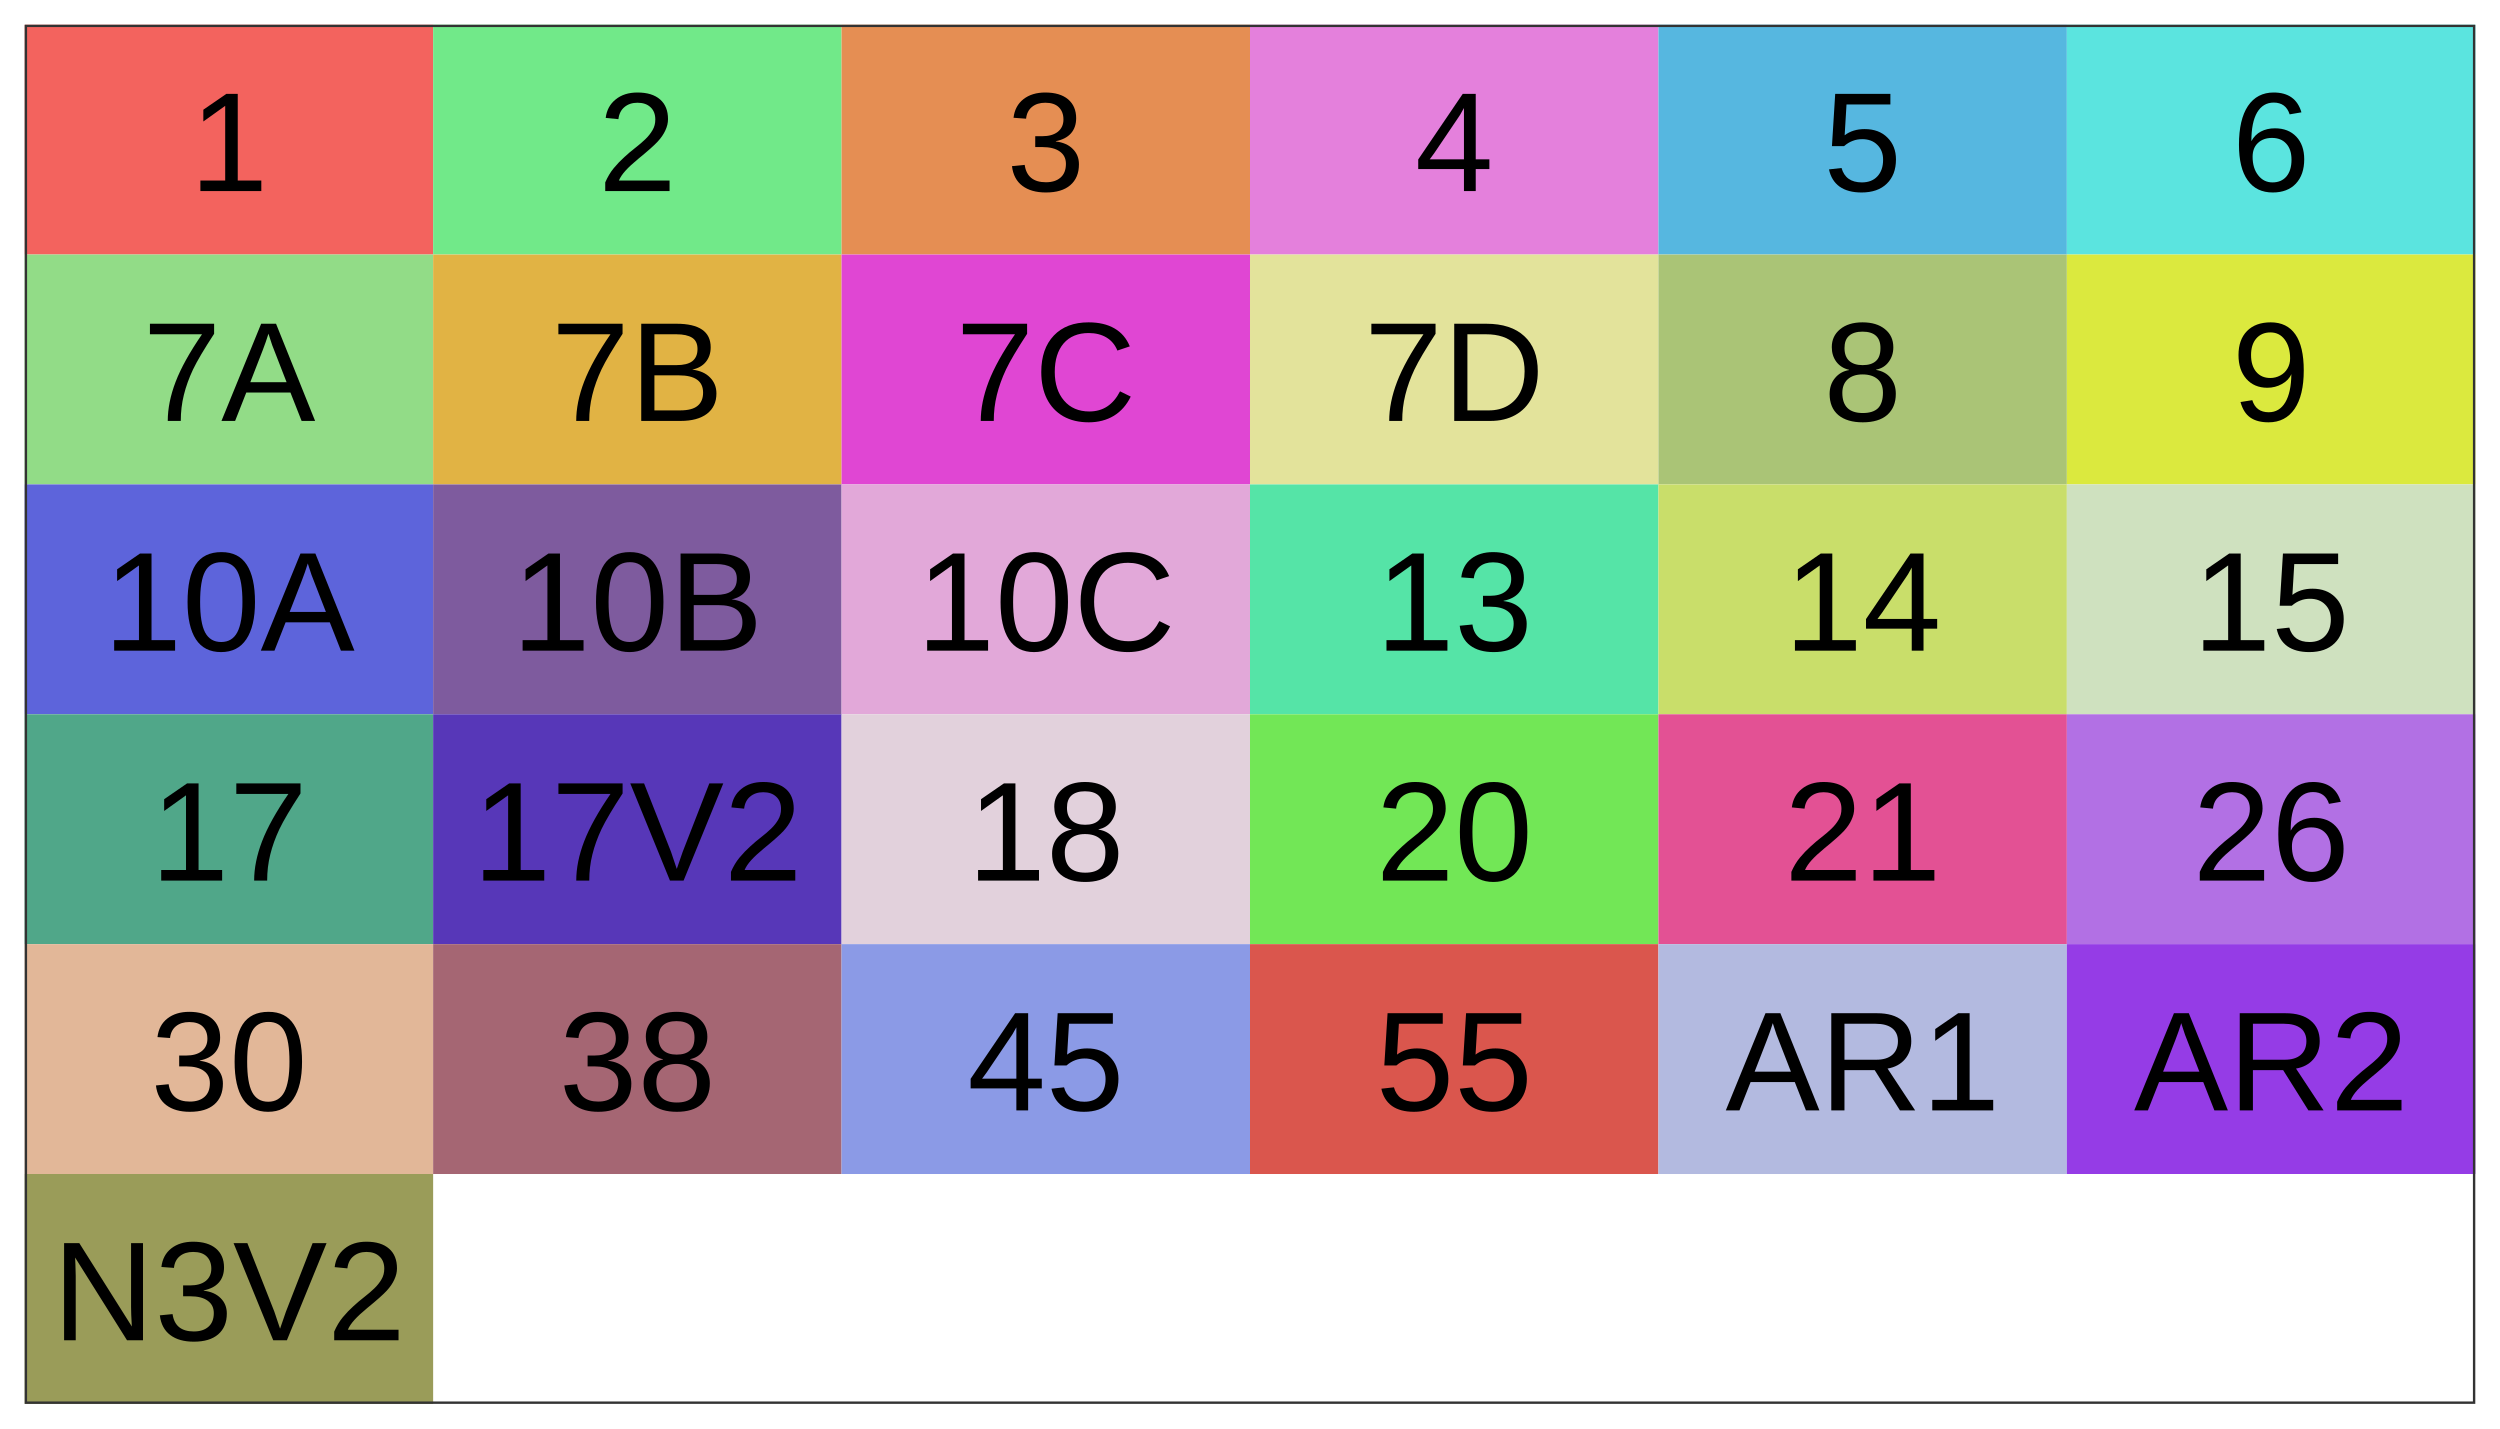
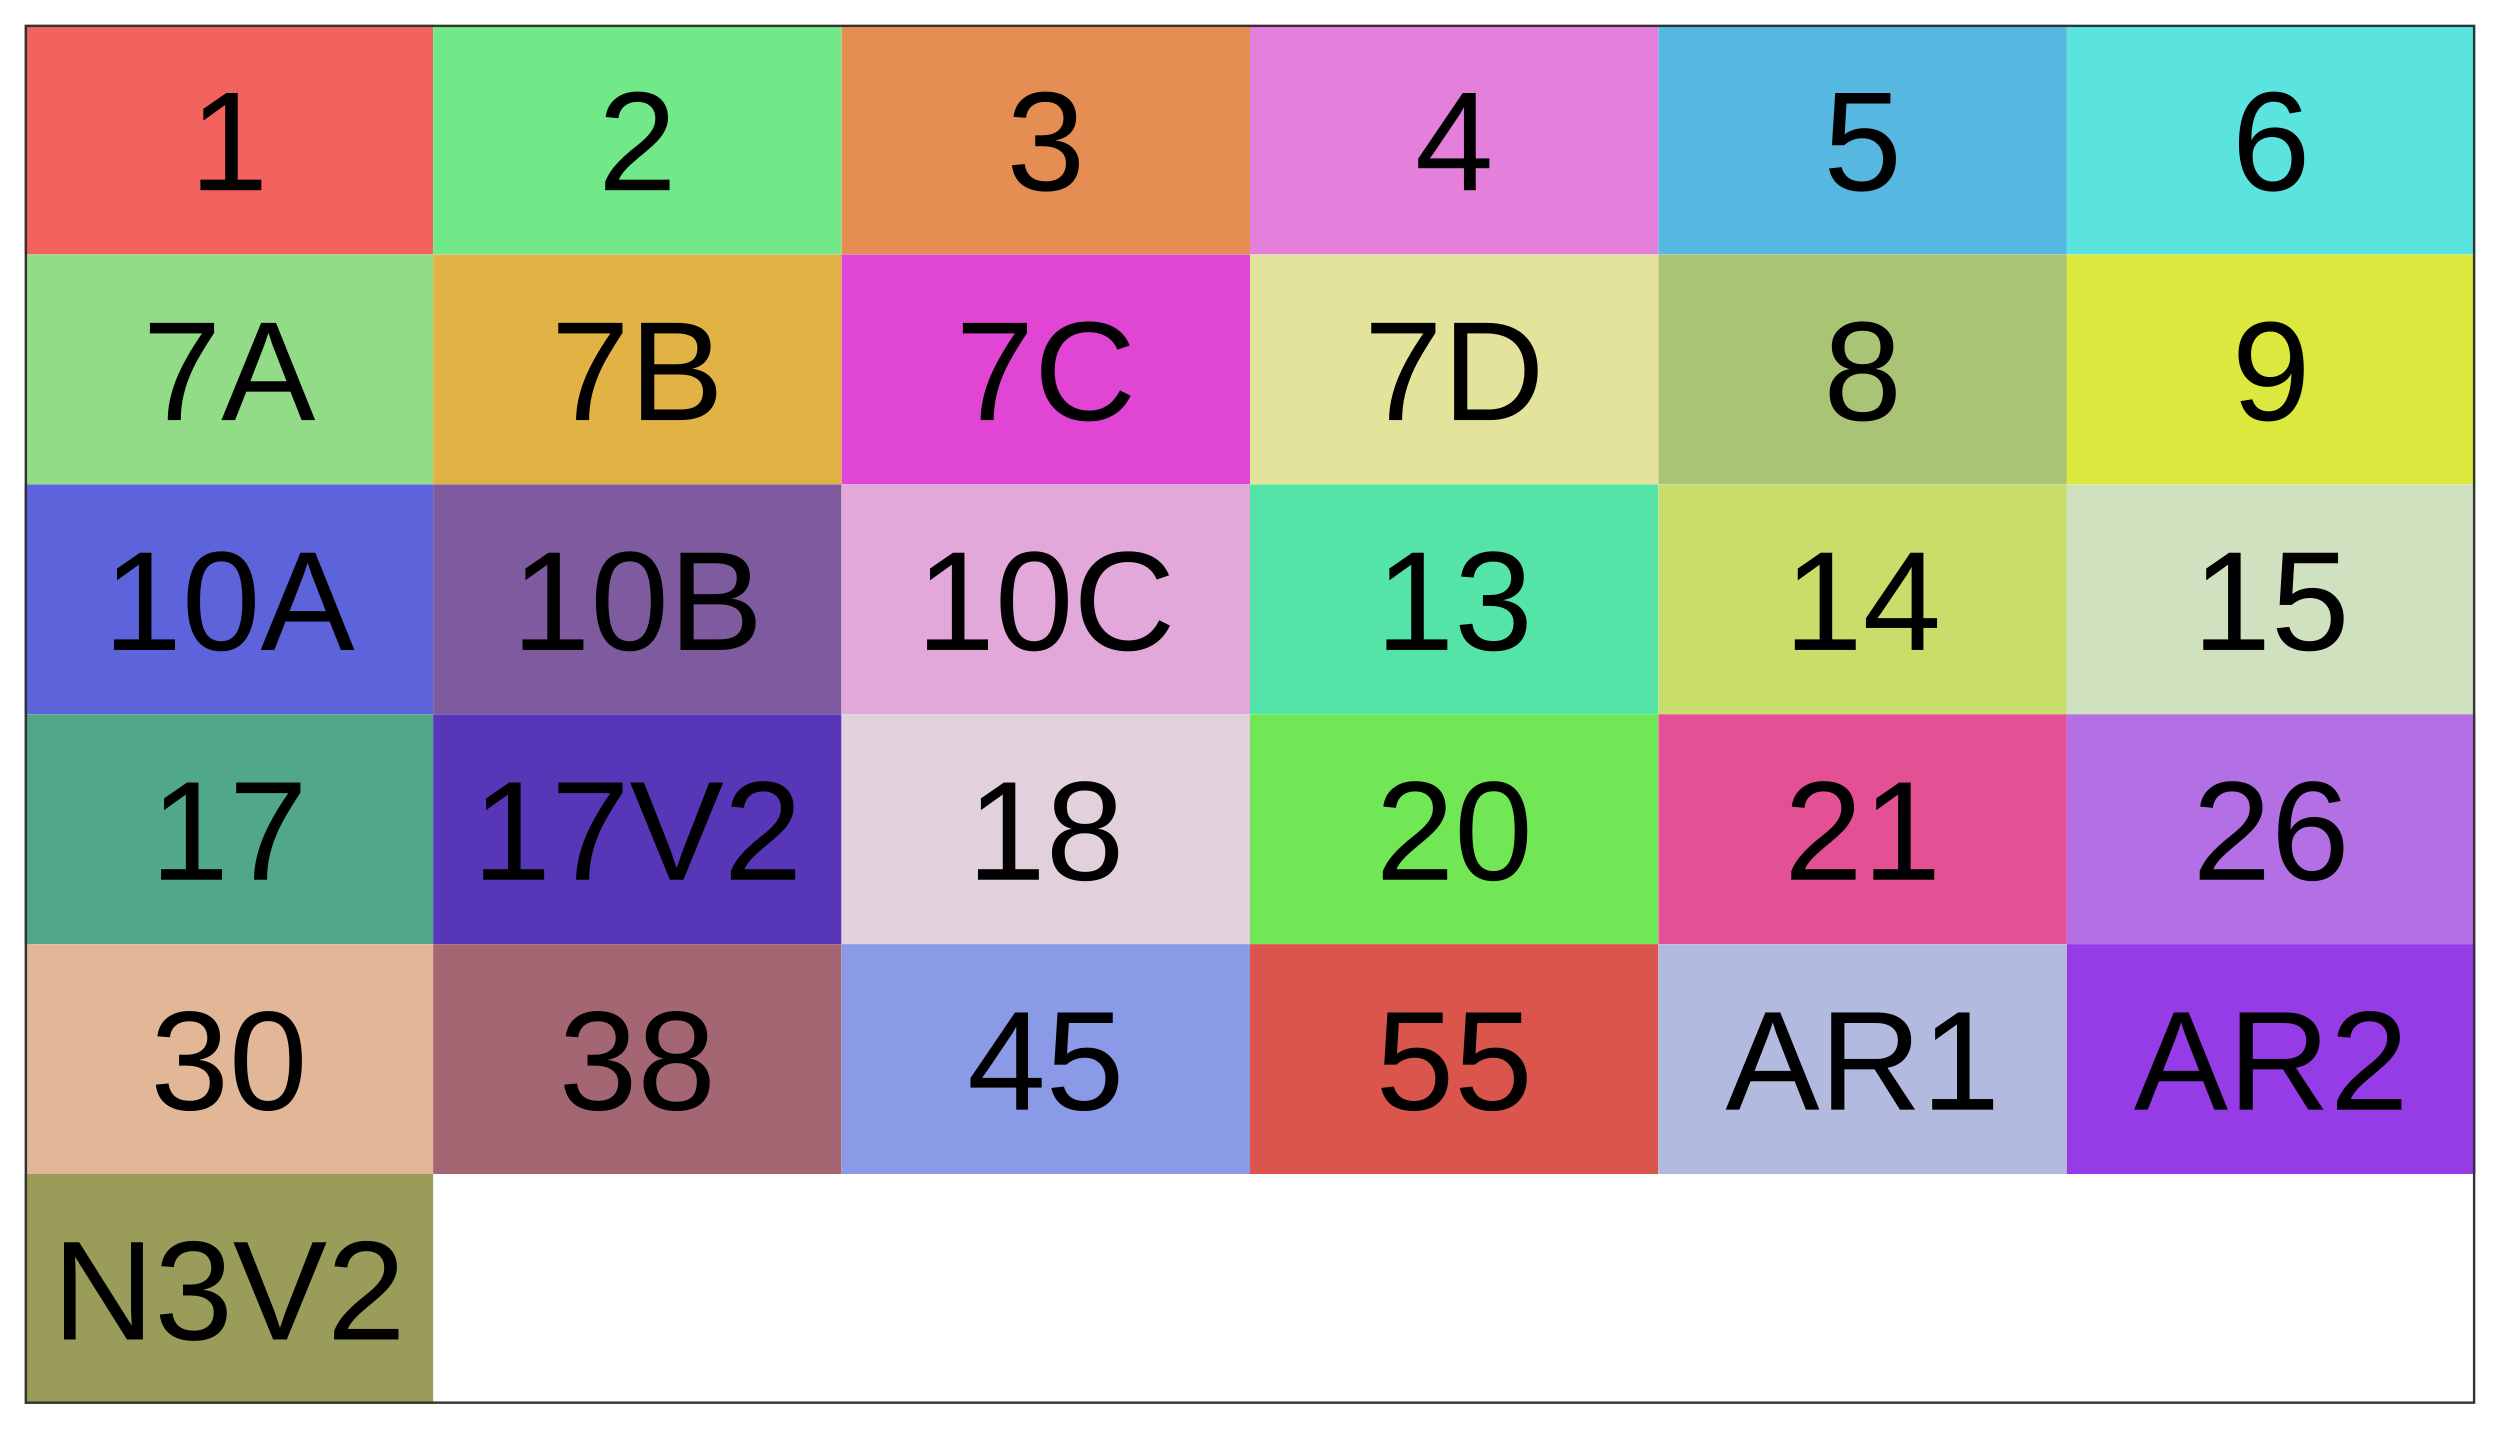
<svg xmlns="http://www.w3.org/2000/svg" viewBox="0 0 252.00 144.00">
  <defs>
    <style type="text/css">
    line, polyline, polygon, path, rect, circle {
      fill: none;
      stroke: #000000;
      stroke-linecap: round;
      stroke-linejoin: round;
      stroke-miterlimit: 10.00;
    }
  </style>
  </defs>
  <rect width="100%" height="100%" style="stroke: none; fill: #FFFFFF;" />
  <rect x="0.00" y="0.00" width="252.00" height="144.00" style="stroke-width: 0.48; stroke: #FFFFFF; fill: #FFFFFF;" />
  <defs>
    <clipPath id="cpMi40OXwyNDkuNTF8MTQxLjUxfDIuNDk=">
      <rect x="2.49" y="2.49" width="247.02" height="139.02" />
    </clipPath>
  </defs>
  <rect x="2.49" y="2.49" width="247.02" height="139.02" style="stroke-width: 0.48; stroke: none; fill: #FFFFFF;" clip-path="url(#cpMi40OXwyNDkuNTF8MTQxLjUxfDIuNDk=)" />
  <rect x="2.49" y="2.49" width="41.17" height="23.17" style="stroke-width: 0.21; stroke: none; stroke-linecap: square; stroke-linejoin: miter; fill: #F3635E;" clip-path="url(#cpMi40OXwyNDkuNTF8MTQxLjUxfDIuNDk=)" />
  <rect x="43.66" y="2.49" width="41.17" height="23.17" style="stroke-width: 0.21; stroke: none; stroke-linecap: square; stroke-linejoin: miter; fill: #71E989;" clip-path="url(#cpMi40OXwyNDkuNTF8MTQxLjUxfDIuNDk=)" />
  <rect x="84.83" y="2.49" width="41.17" height="23.17" style="stroke-width: 0.21; stroke: none; stroke-linecap: square; stroke-linejoin: miter; fill: #E58E53;" clip-path="url(#cpMi40OXwyNDkuNTF8MTQxLjUxfDIuNDk=)" />
  <rect x="126.00" y="2.49" width="41.17" height="23.17" style="stroke-width: 0.21; stroke: none; stroke-linecap: square; stroke-linejoin: miter; fill: #E480DC;" clip-path="url(#cpMi40OXwyNDkuNTF8MTQxLjUxfDIuNDk=)" />
  <rect x="167.17" y="2.49" width="41.17" height="23.17" style="stroke-width: 0.21; stroke: none; stroke-linecap: square; stroke-linejoin: miter; fill: #56B7E0;" clip-path="url(#cpMi40OXwyNDkuNTF8MTQxLjUxfDIuNDk=)" />
  <rect x="208.34" y="2.49" width="41.17" height="23.17" style="stroke-width: 0.21; stroke: none; stroke-linecap: square; stroke-linejoin: miter; fill: #5BE4DF;" clip-path="url(#cpMi40OXwyNDkuNTF8MTQxLjUxfDIuNDk=)" />
  <rect x="2.49" y="25.66" width="41.17" height="23.17" style="stroke-width: 0.21; stroke: none; stroke-linecap: square; stroke-linejoin: miter; fill: #92DC87;" clip-path="url(#cpMi40OXwyNDkuNTF8MTQxLjUxfDIuNDk=)" />
  <rect x="43.66" y="25.66" width="41.17" height="23.17" style="stroke-width: 0.21; stroke: none; stroke-linecap: square; stroke-linejoin: miter; fill: #E1B344;" clip-path="url(#cpMi40OXwyNDkuNTF8MTQxLjUxfDIuNDk=)" />
  <rect x="84.83" y="25.66" width="41.17" height="23.17" style="stroke-width: 0.21; stroke: none; stroke-linecap: square; stroke-linejoin: miter; fill: #E046D3;" clip-path="url(#cpMi40OXwyNDkuNTF8MTQxLjUxfDIuNDk=)" />
  <rect x="126.00" y="25.66" width="41.17" height="23.17" style="stroke-width: 0.21; stroke: none; stroke-linecap: square; stroke-linejoin: miter; fill: #E3E39B;" clip-path="url(#cpMi40OXwyNDkuNTF8MTQxLjUxfDIuNDk=)" />
  <rect x="167.17" y="25.66" width="41.17" height="23.17" style="stroke-width: 0.21; stroke: none; stroke-linecap: square; stroke-linejoin: miter; fill: #AAC476;" clip-path="url(#cpMi40OXwyNDkuNTF8MTQxLjUxfDIuNDk=)" />
  <rect x="208.34" y="25.66" width="41.17" height="23.17" style="stroke-width: 0.21; stroke: none; stroke-linecap: square; stroke-linejoin: miter; fill: #DBE93E;" clip-path="url(#cpMi40OXwyNDkuNTF8MTQxLjUxfDIuNDk=)" />
  <rect x="2.49" y="48.83" width="41.17" height="23.17" style="stroke-width: 0.21; stroke: none; stroke-linecap: square; stroke-linejoin: miter; fill: #5D64DB;" clip-path="url(#cpMi40OXwyNDkuNTF8MTQxLjUxfDIuNDk=)" />
  <rect x="43.66" y="48.83" width="41.17" height="23.17" style="stroke-width: 0.21; stroke: none; stroke-linecap: square; stroke-linejoin: miter; fill: #7E5B9E;" clip-path="url(#cpMi40OXwyNDkuNTF8MTQxLjUxfDIuNDk=)" />
  <rect x="84.83" y="48.83" width="41.17" height="23.17" style="stroke-width: 0.21; stroke: none; stroke-linecap: square; stroke-linejoin: miter; fill: #E2A8D9;" clip-path="url(#cpMi40OXwyNDkuNTF8MTQxLjUxfDIuNDk=)" />
  <rect x="126.00" y="48.83" width="41.17" height="23.17" style="stroke-width: 0.21; stroke: none; stroke-linecap: square; stroke-linejoin: miter; fill: #55E4A7;" clip-path="url(#cpMi40OXwyNDkuNTF8MTQxLjUxfDIuNDk=)" />
  <rect x="167.17" y="48.83" width="41.17" height="23.17" style="stroke-width: 0.21; stroke: none; stroke-linecap: square; stroke-linejoin: miter; fill: #C9DE6A;" clip-path="url(#cpMi40OXwyNDkuNTF8MTQxLjUxfDIuNDk=)" />
  <rect x="208.34" y="48.83" width="41.17" height="23.17" style="stroke-width: 0.21; stroke: none; stroke-linecap: square; stroke-linejoin: miter; fill: #CFE1BF;" clip-path="url(#cpMi40OXwyNDkuNTF8MTQxLjUxfDIuNDk=)" />
  <rect x="2.49" y="72.00" width="41.17" height="23.17" style="stroke-width: 0.21; stroke: none; stroke-linecap: square; stroke-linejoin: miter; fill: #50A789;" clip-path="url(#cpMi40OXwyNDkuNTF8MTQxLjUxfDIuNDk=)" />
  <rect x="43.66" y="72.00" width="41.17" height="23.17" style="stroke-width: 0.21; stroke: none; stroke-linecap: square; stroke-linejoin: miter; fill: #5737B8;" clip-path="url(#cpMi40OXwyNDkuNTF8MTQxLjUxfDIuNDk=)" />
  <rect x="84.83" y="72.00" width="41.17" height="23.17" style="stroke-width: 0.21; stroke: none; stroke-linecap: square; stroke-linejoin: miter; fill: #E2D1DC;" clip-path="url(#cpMi40OXwyNDkuNTF8MTQxLjUxfDIuNDk=)" />
  <rect x="126.00" y="72.00" width="41.17" height="23.17" style="stroke-width: 0.21; stroke: none; stroke-linecap: square; stroke-linejoin: miter; fill: #72E756;" clip-path="url(#cpMi40OXwyNDkuNTF8MTQxLjUxfDIuNDk=)" />
  <rect x="167.17" y="72.00" width="41.17" height="23.17" style="stroke-width: 0.21; stroke: none; stroke-linecap: square; stroke-linejoin: miter; fill: #E35194;" clip-path="url(#cpMi40OXwyNDkuNTF8MTQxLjUxfDIuNDk=)" />
  <rect x="208.34" y="72.00" width="41.17" height="23.17" style="stroke-width: 0.21; stroke: none; stroke-linecap: square; stroke-linejoin: miter; fill: #B270E4;" clip-path="url(#cpMi40OXwyNDkuNTF8MTQxLjUxfDIuNDk=)" />
  <rect x="2.49" y="95.17" width="41.17" height="23.17" style="stroke-width: 0.21; stroke: none; stroke-linecap: square; stroke-linejoin: miter; fill: #E2B798;" clip-path="url(#cpMi40OXwyNDkuNTF8MTQxLjUxfDIuNDk=)" />
  <rect x="43.66" y="95.17" width="41.17" height="23.17" style="stroke-width: 0.21; stroke: none; stroke-linecap: square; stroke-linejoin: miter; fill: #A56673;" clip-path="url(#cpMi40OXwyNDkuNTF8MTQxLjUxfDIuNDk=)" />
  <rect x="84.83" y="95.17" width="41.17" height="23.17" style="stroke-width: 0.21; stroke: none; stroke-linecap: square; stroke-linejoin: miter; fill: #8B9AE6;" clip-path="url(#cpMi40OXwyNDkuNTF8MTQxLjUxfDIuNDk=)" />
  <rect x="126.00" y="95.17" width="41.17" height="23.17" style="stroke-width: 0.21; stroke: none; stroke-linecap: square; stroke-linejoin: miter; fill: #DA564D;" clip-path="url(#cpMi40OXwyNDkuNTF8MTQxLjUxfDIuNDk=)" />
  <rect x="167.17" y="95.17" width="41.17" height="23.17" style="stroke-width: 0.21; stroke: none; stroke-linecap: square; stroke-linejoin: miter; fill: #B3BAE0;" clip-path="url(#cpMi40OXwyNDkuNTF8MTQxLjUxfDIuNDk=)" />
  <rect x="208.34" y="95.17" width="41.17" height="23.17" style="stroke-width: 0.21; stroke: none; stroke-linecap: square; stroke-linejoin: miter; fill: #953CE6;" clip-path="url(#cpMi40OXwyNDkuNTF8MTQxLjUxfDIuNDk=)" />
  <rect x="2.49" y="118.34" width="41.17" height="23.17" style="stroke-width: 0.21; stroke: none; stroke-linecap: square; stroke-linejoin: miter; fill: #9A9C59;" clip-path="url(#cpMi40OXwyNDkuNTF8MTQxLjUxfDIuNDk=)" />
  <g clip-path="url(#cpMi40OXwyNDkuNTF8MTQxLjUxfDIuNDk=)">
-     <text x="19.12" y="19.26" style="font-size: 14.23px; font-family: Arial;" textLength="7.91px" lengthAdjust="spacingAndGlyphs">1</text>
+     <text x="19.12" y="19.17" style="font-size: 14.23px; font-family: Arial;" textLength="7.91px" lengthAdjust="spacingAndGlyphs">1</text>
  </g>
  <g clip-path="url(#cpMi40OXwyNDkuNTF8MTQxLjUxfDIuNDk=)">
-     <text x="60.29" y="19.26" style="font-size: 14.23px; font-family: Arial;" textLength="7.91px" lengthAdjust="spacingAndGlyphs">2</text>
+     <text x="60.29" y="19.17" style="font-size: 14.23px; font-family: Arial;" textLength="7.91px" lengthAdjust="spacingAndGlyphs">2</text>
  </g>
  <g clip-path="url(#cpMi40OXwyNDkuNTF8MTQxLjUxfDIuNDk=)">
-     <text x="101.46" y="19.26" style="font-size: 14.23px; font-family: Arial;" textLength="7.91px" lengthAdjust="spacingAndGlyphs">3</text>
+     <text x="101.46" y="19.17" style="font-size: 14.23px; font-family: Arial;" textLength="7.91px" lengthAdjust="spacingAndGlyphs">3</text>
  </g>
  <g clip-path="url(#cpMi40OXwyNDkuNTF8MTQxLjUxfDIuNDk=)">
-     <text x="142.63" y="19.26" style="font-size: 14.23px; font-family: Arial;" textLength="7.91px" lengthAdjust="spacingAndGlyphs">4</text>
+     <text x="142.63" y="19.17" style="font-size: 14.23px; font-family: Arial;" textLength="7.91px" lengthAdjust="spacingAndGlyphs">4</text>
  </g>
  <g clip-path="url(#cpMi40OXwyNDkuNTF8MTQxLjUxfDIuNDk=)">
-     <text x="183.80" y="19.26" style="font-size: 14.23px; font-family: Arial;" textLength="7.91px" lengthAdjust="spacingAndGlyphs">5</text>
+     <text x="183.80" y="19.17" style="font-size: 14.23px; font-family: Arial;" textLength="7.91px" lengthAdjust="spacingAndGlyphs">5</text>
  </g>
  <g clip-path="url(#cpMi40OXwyNDkuNTF8MTQxLjUxfDIuNDk=)">
-     <text x="224.97" y="19.26" style="font-size: 14.23px; font-family: Arial;" textLength="7.91px" lengthAdjust="spacingAndGlyphs">6</text>
+     <text x="224.97" y="19.17" style="font-size: 14.23px; font-family: Arial;" textLength="7.91px" lengthAdjust="spacingAndGlyphs">6</text>
  </g>
  <g clip-path="url(#cpMi40OXwyNDkuNTF8MTQxLjUxfDIuNDk=)">
-     <text x="14.38" y="42.43" style="font-size: 14.23px; font-family: Arial;" textLength="17.39px" lengthAdjust="spacingAndGlyphs">7A</text>
+     <text x="14.38" y="42.34" style="font-size: 14.23px; font-family: Arial;" textLength="17.40px" lengthAdjust="spacingAndGlyphs">7A</text>
  </g>
  <g clip-path="url(#cpMi40OXwyNDkuNTF8MTQxLjUxfDIuNDk=)">
-     <text x="55.55" y="42.43" style="font-size: 14.23px; font-family: Arial;" textLength="17.39px" lengthAdjust="spacingAndGlyphs">7B</text>
+     <text x="55.54" y="42.34" style="font-size: 14.23px; font-family: Arial;" textLength="17.40px" lengthAdjust="spacingAndGlyphs">7B</text>
  </g>
  <g clip-path="url(#cpMi40OXwyNDkuNTF8MTQxLjUxfDIuNDk=)">
-     <text x="96.33" y="42.43" style="font-size: 14.23px; font-family: Arial;" textLength="18.17px" lengthAdjust="spacingAndGlyphs">7C</text>
+     <text x="96.32" y="42.34" style="font-size: 14.23px; font-family: Arial;" textLength="18.19px" lengthAdjust="spacingAndGlyphs">7C</text>
  </g>
  <g clip-path="url(#cpMi40OXwyNDkuNTF8MTQxLjUxfDIuNDk=)">
-     <text x="137.50" y="42.43" style="font-size: 14.23px; font-family: Arial;" textLength="18.17px" lengthAdjust="spacingAndGlyphs">7D</text>
+     <text x="137.49" y="42.34" style="font-size: 14.23px; font-family: Arial;" textLength="18.19px" lengthAdjust="spacingAndGlyphs">7D</text>
  </g>
  <g clip-path="url(#cpMi40OXwyNDkuNTF8MTQxLjUxfDIuNDk=)">
-     <text x="183.80" y="42.43" style="font-size: 14.23px; font-family: Arial;" textLength="7.91px" lengthAdjust="spacingAndGlyphs">8</text>
+     <text x="183.80" y="42.34" style="font-size: 14.23px; font-family: Arial;" textLength="7.91px" lengthAdjust="spacingAndGlyphs">8</text>
  </g>
  <g clip-path="url(#cpMi40OXwyNDkuNTF8MTQxLjUxfDIuNDk=)">
-     <text x="224.97" y="42.43" style="font-size: 14.23px; font-family: Arial;" textLength="7.91px" lengthAdjust="spacingAndGlyphs">9</text>
+     <text x="224.97" y="42.34" style="font-size: 14.23px; font-family: Arial;" textLength="7.91px" lengthAdjust="spacingAndGlyphs">9</text>
  </g>
  <g clip-path="url(#cpMi40OXwyNDkuNTF8MTQxLjUxfDIuNDk=)">
-     <text x="10.43" y="65.59" style="font-size: 14.23px; font-family: Arial;" textLength="25.30px" lengthAdjust="spacingAndGlyphs">10A</text>
+     <text x="10.42" y="65.51" style="font-size: 14.23px; font-family: Arial;" textLength="25.31px" lengthAdjust="spacingAndGlyphs">10A</text>
  </g>
  <g clip-path="url(#cpMi40OXwyNDkuNTF8MTQxLjUxfDIuNDk=)">
-     <text x="51.60" y="65.59" style="font-size: 14.23px; font-family: Arial;" textLength="25.30px" lengthAdjust="spacingAndGlyphs">10B</text>
+     <text x="51.59" y="65.51" style="font-size: 14.23px; font-family: Arial;" textLength="25.31px" lengthAdjust="spacingAndGlyphs">10B</text>
  </g>
  <g clip-path="url(#cpMi40OXwyNDkuNTF8MTQxLjUxfDIuNDk=)">
-     <text x="92.38" y="65.59" style="font-size: 14.23px; font-family: Arial;" textLength="26.08px" lengthAdjust="spacingAndGlyphs">10C</text>
+     <text x="92.37" y="65.51" style="font-size: 14.23px; font-family: Arial;" textLength="26.10px" lengthAdjust="spacingAndGlyphs">10C</text>
  </g>
  <g clip-path="url(#cpMi40OXwyNDkuNTF8MTQxLjUxfDIuNDk=)">
-     <text x="138.68" y="65.59" style="font-size: 14.23px; font-family: Arial;" textLength="15.81px" lengthAdjust="spacingAndGlyphs">13</text>
+     <text x="138.67" y="65.51" style="font-size: 14.23px; font-family: Arial;" textLength="15.82px" lengthAdjust="spacingAndGlyphs">13</text>
  </g>
  <g clip-path="url(#cpMi40OXwyNDkuNTF8MTQxLjUxfDIuNDk=)">
-     <text x="179.85" y="65.59" style="font-size: 14.23px; font-family: Arial;" textLength="15.81px" lengthAdjust="spacingAndGlyphs">14</text>
+     <text x="179.84" y="65.51" style="font-size: 14.23px; font-family: Arial;" textLength="15.82px" lengthAdjust="spacingAndGlyphs">14</text>
  </g>
  <g clip-path="url(#cpMi40OXwyNDkuNTF8MTQxLjUxfDIuNDk=)">
-     <text x="221.02" y="65.59" style="font-size: 14.23px; font-family: Arial;" textLength="15.81px" lengthAdjust="spacingAndGlyphs">15</text>
+     <text x="221.01" y="65.51" style="font-size: 14.23px; font-family: Arial;" textLength="15.82px" lengthAdjust="spacingAndGlyphs">15</text>
  </g>
  <g clip-path="url(#cpMi40OXwyNDkuNTF8MTQxLjUxfDIuNDk=)">
-     <text x="15.17" y="88.76" style="font-size: 14.23px; font-family: Arial;" textLength="15.81px" lengthAdjust="spacingAndGlyphs">17</text>
+     <text x="15.16" y="88.68" style="font-size: 14.23px; font-family: Arial;" textLength="15.82px" lengthAdjust="spacingAndGlyphs">17</text>
  </g>
  <g clip-path="url(#cpMi40OXwyNDkuNTF8MTQxLjUxfDIuNDk=)">
-     <text x="47.64" y="88.76" style="font-size: 14.23px; font-family: Arial;" textLength="33.20px" lengthAdjust="spacingAndGlyphs">17V2</text>
+     <text x="47.63" y="88.68" style="font-size: 14.23px; font-family: Arial;" textLength="33.22px" lengthAdjust="spacingAndGlyphs">17V2</text>
  </g>
  <g clip-path="url(#cpMi40OXwyNDkuNTF8MTQxLjUxfDIuNDk=)">
-     <text x="97.51" y="88.76" style="font-size: 14.23px; font-family: Arial;" textLength="15.81px" lengthAdjust="spacingAndGlyphs">18</text>
+     <text x="97.50" y="88.68" style="font-size: 14.23px; font-family: Arial;" textLength="15.82px" lengthAdjust="spacingAndGlyphs">18</text>
  </g>
  <g clip-path="url(#cpMi40OXwyNDkuNTF8MTQxLjUxfDIuNDk=)">
-     <text x="138.68" y="88.76" style="font-size: 14.23px; font-family: Arial;" textLength="15.81px" lengthAdjust="spacingAndGlyphs">20</text>
+     <text x="138.67" y="88.68" style="font-size: 14.23px; font-family: Arial;" textLength="15.82px" lengthAdjust="spacingAndGlyphs">20</text>
  </g>
  <g clip-path="url(#cpMi40OXwyNDkuNTF8MTQxLjUxfDIuNDk=)">
-     <text x="179.85" y="88.76" style="font-size: 14.23px; font-family: Arial;" textLength="15.81px" lengthAdjust="spacingAndGlyphs">21</text>
+     <text x="179.84" y="88.68" style="font-size: 14.23px; font-family: Arial;" textLength="15.82px" lengthAdjust="spacingAndGlyphs">21</text>
  </g>
  <g clip-path="url(#cpMi40OXwyNDkuNTF8MTQxLjUxfDIuNDk=)">
-     <text x="221.02" y="88.76" style="font-size: 14.23px; font-family: Arial;" textLength="15.81px" lengthAdjust="spacingAndGlyphs">26</text>
+     <text x="221.01" y="88.68" style="font-size: 14.23px; font-family: Arial;" textLength="15.82px" lengthAdjust="spacingAndGlyphs">26</text>
  </g>
  <g clip-path="url(#cpMi40OXwyNDkuNTF8MTQxLjUxfDIuNDk=)">
-     <text x="15.17" y="111.93" style="font-size: 14.23px; font-family: Arial;" textLength="15.81px" lengthAdjust="spacingAndGlyphs">30</text>
+     <text x="15.16" y="111.85" style="font-size: 14.23px; font-family: Arial;" textLength="15.82px" lengthAdjust="spacingAndGlyphs">30</text>
  </g>
  <g clip-path="url(#cpMi40OXwyNDkuNTF8MTQxLjUxfDIuNDk=)">
-     <text x="56.34" y="111.93" style="font-size: 14.23px; font-family: Arial;" textLength="15.81px" lengthAdjust="spacingAndGlyphs">38</text>
+     <text x="56.33" y="111.85" style="font-size: 14.23px; font-family: Arial;" textLength="15.82px" lengthAdjust="spacingAndGlyphs">38</text>
  </g>
  <g clip-path="url(#cpMi40OXwyNDkuNTF8MTQxLjUxfDIuNDk=)">
-     <text x="97.51" y="111.93" style="font-size: 14.23px; font-family: Arial;" textLength="15.81px" lengthAdjust="spacingAndGlyphs">45</text>
+     <text x="97.50" y="111.85" style="font-size: 14.23px; font-family: Arial;" textLength="15.82px" lengthAdjust="spacingAndGlyphs">45</text>
  </g>
  <g clip-path="url(#cpMi40OXwyNDkuNTF8MTQxLjUxfDIuNDk=)">
-     <text x="138.68" y="111.93" style="font-size: 14.23px; font-family: Arial;" textLength="15.81px" lengthAdjust="spacingAndGlyphs">55</text>
+     <text x="138.67" y="111.85" style="font-size: 14.23px; font-family: Arial;" textLength="15.82px" lengthAdjust="spacingAndGlyphs">55</text>
  </g>
  <g clip-path="url(#cpMi40OXwyNDkuNTF8MTQxLjUxfDIuNDk=)">
-     <text x="173.93" y="111.93" style="font-size: 14.23px; font-family: Arial;" textLength="27.66px" lengthAdjust="spacingAndGlyphs">AR1</text>
+     <text x="173.92" y="111.85" style="font-size: 14.23px; font-family: Arial;" textLength="27.67px" lengthAdjust="spacingAndGlyphs">AR1</text>
  </g>
  <g clip-path="url(#cpMi40OXwyNDkuNTF8MTQxLjUxfDIuNDk=)">
-     <text x="215.10" y="111.93" style="font-size: 14.23px; font-family: Arial;" textLength="27.66px" lengthAdjust="spacingAndGlyphs">AR2</text>
+     <text x="215.09" y="111.85" style="font-size: 14.23px; font-family: Arial;" textLength="27.67px" lengthAdjust="spacingAndGlyphs">AR2</text>
  </g>
  <g clip-path="url(#cpMi40OXwyNDkuNTF8MTQxLjUxfDIuNDk=)">
-     <text x="5.29" y="135.10" style="font-size: 14.23px; font-family: Arial;" textLength="35.56px" lengthAdjust="spacingAndGlyphs">N3V2</text>
+     <text x="5.28" y="135.02" style="font-size: 14.23px; font-family: Arial;" textLength="35.59px" lengthAdjust="spacingAndGlyphs">N3V2</text>
  </g>
  <rect x="2.49" y="2.49" width="247.02" height="139.02" style="stroke-width: 0.48; stroke: #333333;" clip-path="url(#cpMi40OXwyNDkuNTF8MTQxLjUxfDIuNDk=)" />
  <defs>
    <clipPath id="cpMC4wMHwyNTIuMDB8MTQ0LjAwfDAuMDA=">
      <rect x="0.00" y="0.00" width="252.00" height="144.00" />
    </clipPath>
  </defs>
</svg>
